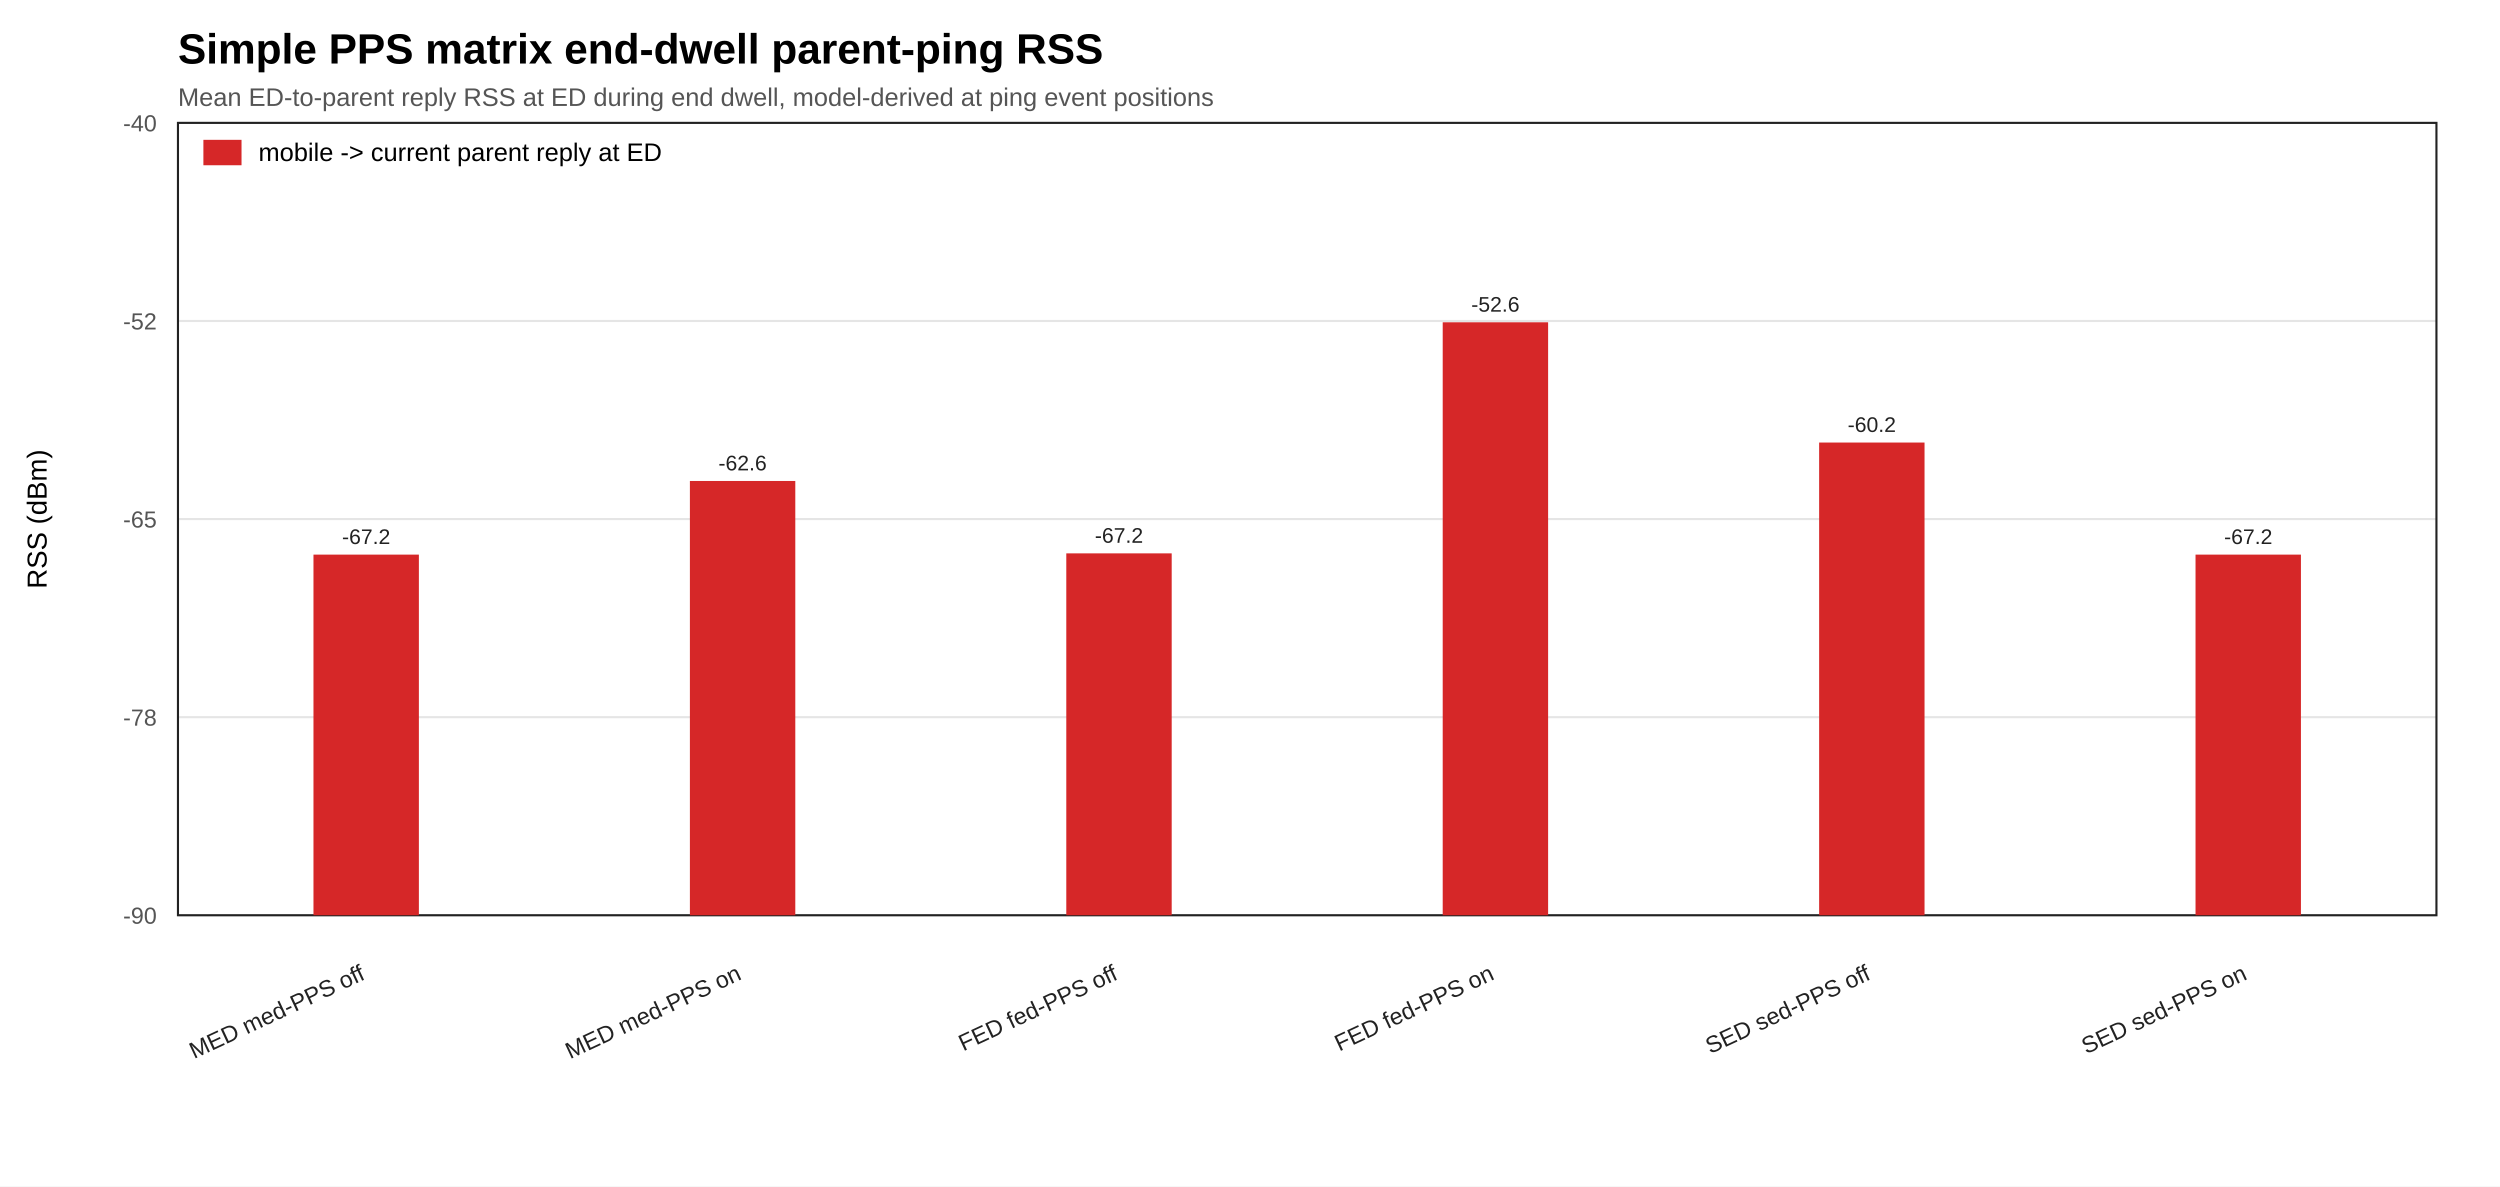
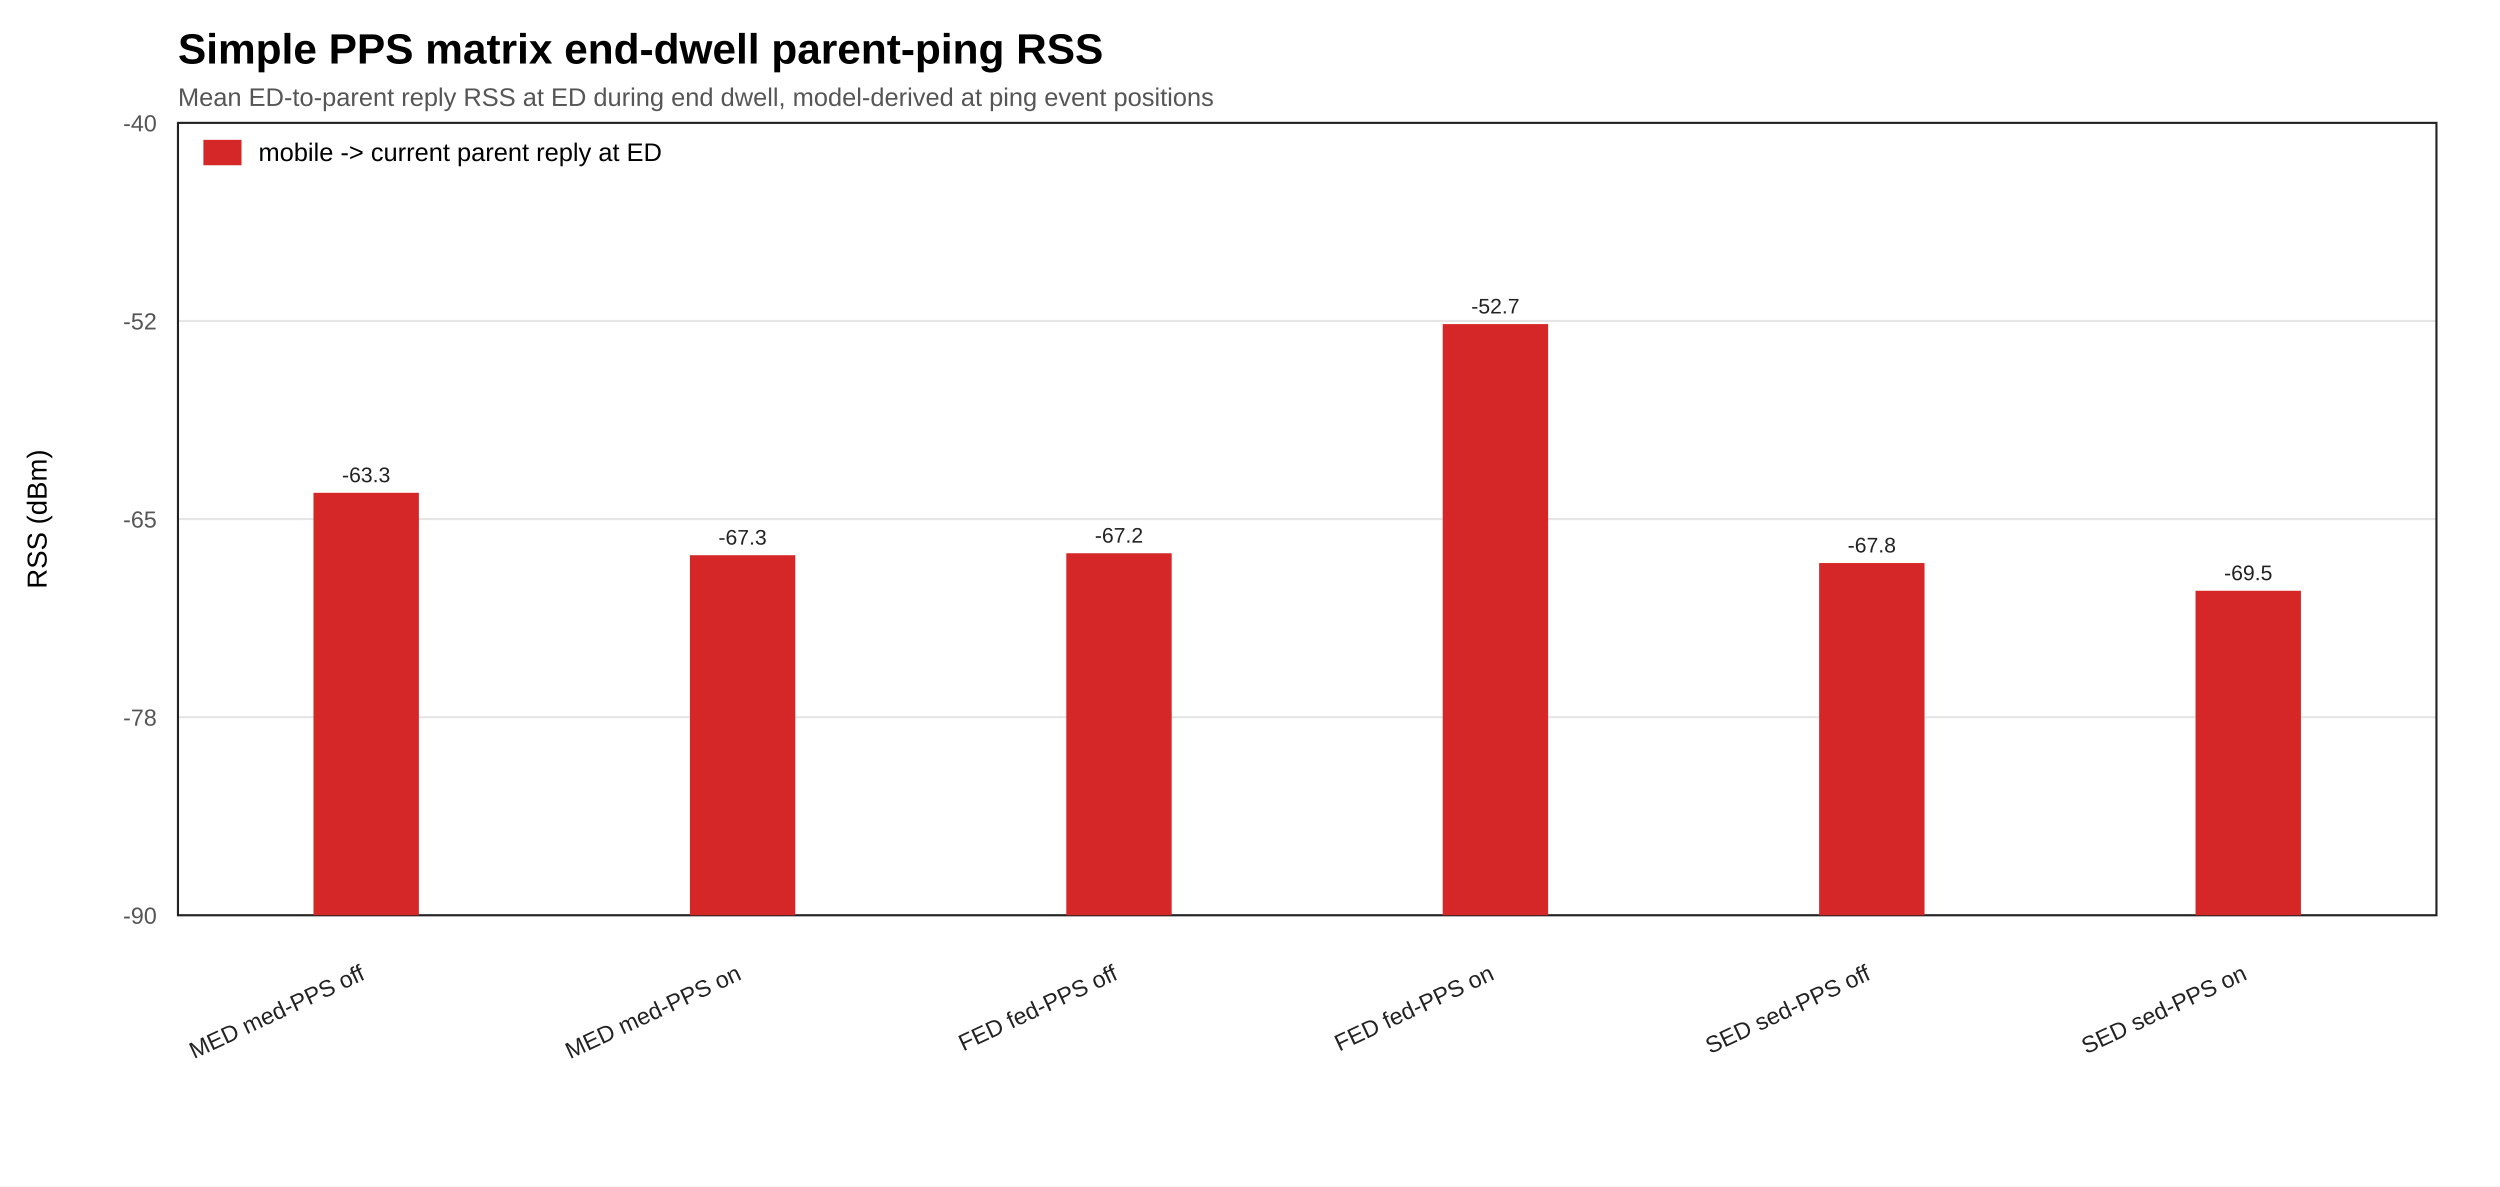
<svg xmlns="http://www.w3.org/2000/svg" width="1180" height="560" viewBox="0 0 1180 560">
  <rect width="100%" height="100%" fill="#ffffff" />
  <text x="84" y="30" font-family="Arial, sans-serif" font-size="20" font-weight="700">Simple PPS matrix end-dwell parent-ping RSS</text>
  <text x="84" y="50" font-family="Arial, sans-serif" font-size="12" fill="#555">Mean ED-to-parent reply RSS at ED during end dwell, model-derived at ping event positions</text>
  <line x1="84" x2="1150" y1="432.00" y2="432.00" stroke="#e5e5e5" />
  <text x="74" y="436.00" text-anchor="end" font-family="Arial, sans-serif" font-size="11" fill="#555">-90</text>
  <line x1="84" x2="1150" y1="338.50" y2="338.50" stroke="#e5e5e5" />
  <text x="74" y="342.50" text-anchor="end" font-family="Arial, sans-serif" font-size="11" fill="#555">-78</text>
  <line x1="84" x2="1150" y1="245.00" y2="245.00" stroke="#e5e5e5" />
  <text x="74" y="249.00" text-anchor="end" font-family="Arial, sans-serif" font-size="11" fill="#555">-65</text>
  <line x1="84" x2="1150" y1="151.50" y2="151.50" stroke="#e5e5e5" />
  <text x="74" y="155.50" text-anchor="end" font-family="Arial, sans-serif" font-size="11" fill="#555">-52</text>
  <line x1="84" x2="1150" y1="58.00" y2="58.00" stroke="#e5e5e5" />
  <text x="74" y="62.00" text-anchor="end" font-family="Arial, sans-serif" font-size="11" fill="#555">-40</text>
  <rect x="84" y="58" width="1066" height="374" fill="none" stroke="#222" />
  <text x="22" y="245.00" transform="rotate(-90 22,245.00)" text-anchor="middle" font-family="Arial, sans-serif" font-size="13">RSS (dBm)</text>
-   <rect x="147.96" y="261.78" width="49.75" height="170.22" fill="#d62728" />
-   <text x="172.83" y="256.78" text-anchor="middle" font-family="Arial, sans-serif" font-size="10" fill="#222">-67.2</text>
+   <rect x="147.96" y="232.60" width="49.75" height="199.40" fill="#d62728" />
+   <text x="172.83" y="227.60" text-anchor="middle" font-family="Arial, sans-serif" font-size="10" fill="#222">-63.3</text>
  <text x="172.83" y="462" transform="rotate(-25 172.83,462)" text-anchor="end" font-family="Arial, sans-serif" font-size="11" fill="#222">MED med-PPS off</text>
-   <rect x="325.63" y="227.02" width="49.75" height="204.98" fill="#d62728" />
-   <text x="350.50" y="222.02" text-anchor="middle" font-family="Arial, sans-serif" font-size="10" fill="#222">-62.6</text>
+   <rect x="325.63" y="262.06" width="49.75" height="169.94" fill="#d62728" />
+   <text x="350.50" y="257.06" text-anchor="middle" font-family="Arial, sans-serif" font-size="10" fill="#222">-67.3</text>
  <text x="350.50" y="462" transform="rotate(-25 350.50,462)" text-anchor="end" font-family="Arial, sans-serif" font-size="11" fill="#222">MED med-PPS on</text>
-   <rect x="503.29" y="261.19" width="49.75" height="170.81" fill="#d62728" />
-   <text x="528.17" y="256.19" text-anchor="middle" font-family="Arial, sans-serif" font-size="10" fill="#222">-67.2</text>
+   <rect x="503.29" y="261.13" width="49.75" height="170.87" fill="#d62728" />
+   <text x="528.17" y="256.13" text-anchor="middle" font-family="Arial, sans-serif" font-size="10" fill="#222">-67.2</text>
  <text x="528.17" y="462" transform="rotate(-25 528.17,462)" text-anchor="end" font-family="Arial, sans-serif" font-size="11" fill="#222">FED fed-PPS off</text>
-   <rect x="680.96" y="152.12" width="49.75" height="279.88" fill="#d62728" />
-   <text x="705.83" y="147.12" text-anchor="middle" font-family="Arial, sans-serif" font-size="10" fill="#222">-52.6</text>
+   <rect x="680.96" y="152.97" width="49.75" height="279.03" fill="#d62728" />
+   <text x="705.83" y="147.97" text-anchor="middle" font-family="Arial, sans-serif" font-size="10" fill="#222">-52.7</text>
  <text x="705.83" y="462" transform="rotate(-25 705.83,462)" text-anchor="end" font-family="Arial, sans-serif" font-size="11" fill="#222">FED fed-PPS on</text>
-   <rect x="858.63" y="208.88" width="49.75" height="223.12" fill="#d62728" />
-   <text x="883.50" y="203.88" text-anchor="middle" font-family="Arial, sans-serif" font-size="10" fill="#222">-60.2</text>
+   <rect x="858.63" y="265.76" width="49.75" height="166.24" fill="#d62728" />
+   <text x="883.50" y="260.76" text-anchor="middle" font-family="Arial, sans-serif" font-size="10" fill="#222">-67.8</text>
  <text x="883.50" y="462" transform="rotate(-25 883.50,462)" text-anchor="end" font-family="Arial, sans-serif" font-size="11" fill="#222">SED sed-PPS off</text>
-   <rect x="1036.29" y="261.78" width="49.75" height="170.22" fill="#d62728" />
-   <text x="1061.17" y="256.78" text-anchor="middle" font-family="Arial, sans-serif" font-size="10" fill="#222">-67.2</text>
+   <rect x="1036.29" y="278.84" width="49.75" height="153.16" fill="#d62728" />
+   <text x="1061.17" y="273.84" text-anchor="middle" font-family="Arial, sans-serif" font-size="10" fill="#222">-69.5</text>
  <text x="1061.17" y="462" transform="rotate(-25 1061.17,462)" text-anchor="end" font-family="Arial, sans-serif" font-size="11" fill="#222">SED sed-PPS on</text>
  <rect x="96" y="66" width="18" height="12" fill="#d62728" />
  <text x="122" y="76" font-family="Arial, sans-serif" font-size="12">mobile -&gt; current parent reply at ED</text>
</svg>
